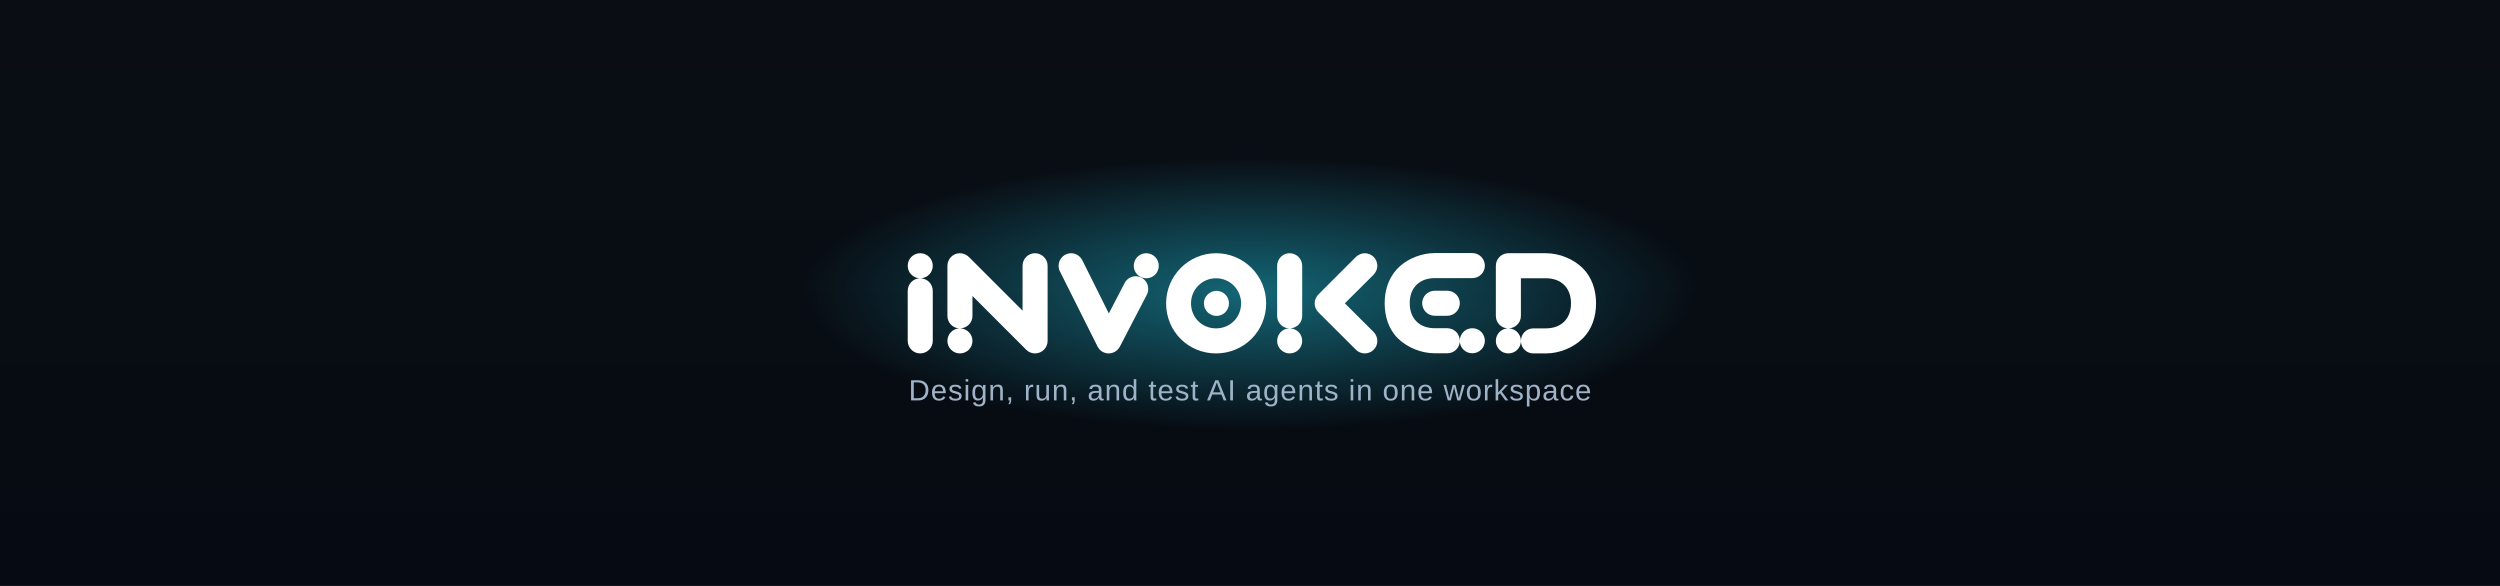
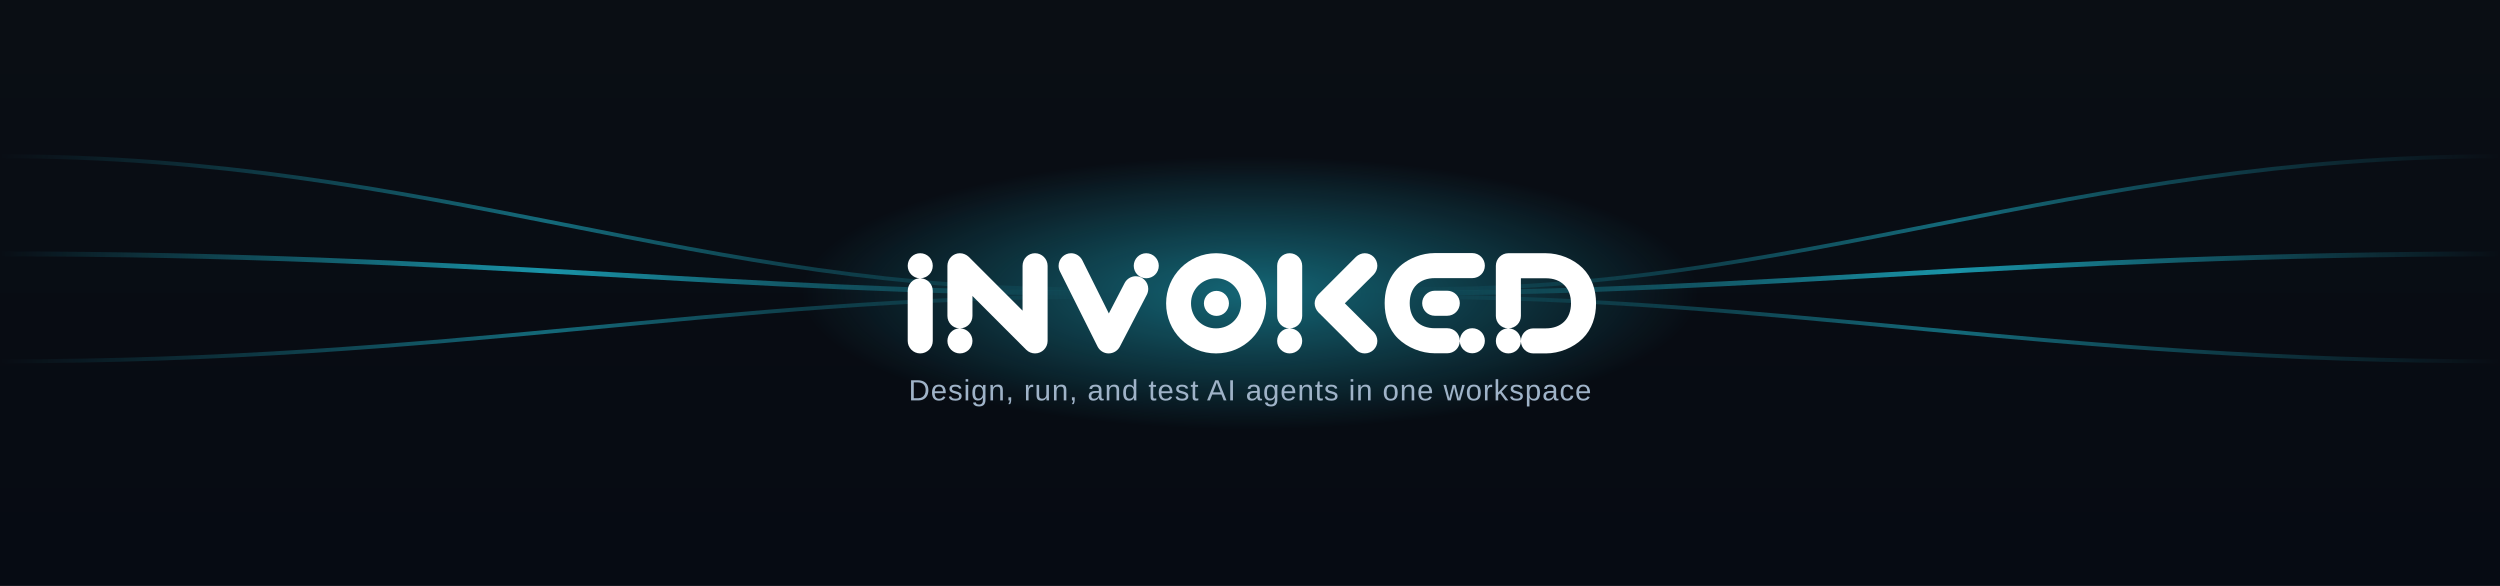
<svg xmlns="http://www.w3.org/2000/svg" viewBox="0 0 1280 300" width="1280" height="300" role="img" aria-label="Invoked">
  <defs>
    <linearGradient id="bg" x1="0" y1="0" x2="0" y2="1">
      <stop offset="0" stop-color="#0a0e14" />
      <stop offset="1" stop-color="#060b13" />
    </linearGradient>
    <linearGradient id="wire" x1="0" y1="0" x2="1" y2="0">
      <stop offset="0" stop-color="#22d3ee" stop-opacity="0" />
      <stop offset="0.5" stop-color="#22d3ee" stop-opacity="0.85" />
      <stop offset="1" stop-color="#22d3ee" stop-opacity="0" />
    </linearGradient>
    <radialGradient id="glow" cx="0.5" cy="0.5" r="0.5">
      <stop offset="0" stop-color="#22d3ee" stop-opacity="0.45" />
      <stop offset="1" stop-color="#22d3ee" stop-opacity="0" />
    </radialGradient>
  </defs>
  <rect width="1280" height="300" fill="url(#bg)" />
  <g fill="none" stroke="url(#wire)" stroke-linecap="round">
-     <path stroke-width="2" opacity="0.6">
-       <animate attributeName="d" dur="7s" repeatCount="indefinite" values="M0 80 C 220 80, 360 150, 560 148; M0 80 C 220 60, 360 150, 560 148; M0 80 C 220 80, 360 150, 560 148" />
-     </path>
-     <path stroke-width="2.5" opacity="0.85">
-       <animate attributeName="d" dur="6s" repeatCount="indefinite" values="M0 130 C 240 130, 380 150, 560 150; M0 130 C 240 145, 380 150, 560 150; M0 130 C 240 130, 380 150, 560 150" />
-     </path>
-     <path stroke-width="2" opacity="0.6">
-       <animate attributeName="d" dur="8s" repeatCount="indefinite" values="M0 185 C 230 185, 370 152, 560 152; M0 185 C 230 200, 370 152, 560 152; M0 185 C 230 185, 370 152, 560 152" />
-     </path>
-     <path stroke-width="2" opacity="0.6">
-       <animate attributeName="d" dur="7s" repeatCount="indefinite" values="M1280 80 C 1060 80, 920 150, 720 148; M1280 80 C 1060 60, 920 150, 720 148; M1280 80 C 1060 80, 920 150, 720 148" />
-     </path>
-     <path stroke-width="2.5" opacity="0.85">
-       <animate attributeName="d" dur="6s" repeatCount="indefinite" values="M1280 130 C 1040 130, 900 150, 720 150; M1280 130 C 1040 145, 900 150, 720 150; M1280 130 C 1040 130, 900 150, 720 150" />
-     </path>
-     <path stroke-width="2" opacity="0.6">
-       <animate attributeName="d" dur="8s" repeatCount="indefinite" values="M1280 185 C 1050 185, 910 152, 720 152; M1280 185 C 1050 200, 910 152, 720 152; M1280 185 C 1050 185, 910 152, 720 152" />
-     </path>
+     <path stroke-width="2" opacity="0.55" d="M0 80 C 220 80, 360 150, 560 148" />
+     <path stroke-width="2.5" opacity="0.8" d="M0 130 C 240 130, 380 150, 560 150" />
+     <path stroke-width="2" opacity="0.55" d="M0 185 C 230 185, 370 152, 560 152" />
+     <path stroke-width="2" opacity="0.55" d="M1280 80 C 1060 80, 920 150, 720 148" />
+     <path stroke-width="2.5" opacity="0.8" d="M1280 130 C 1040 130, 900 150, 720 150" />
+     <path stroke-width="2" opacity="0.55" d="M1280 185 C 1050 185, 910 152, 720 152" />
  </g>
  <defs>
    <g id="pulse">
      <path d="M-11 0 Q 0 -2.4 11 0 Q 0 2.4 -11 0 Z" fill="#67e8f9" />
      <path d="M-7 0 Q 0 -1.3 7 0 Q 0 1.3 -7 0 Z" fill="#ffffff" opacity="0.9" />
    </g>
  </defs>
  <g>
    <use href="#pulse" opacity="0">
      <animateMotion dur="3.2s" repeatCount="indefinite" rotate="auto" path="M0 80 C 220 80, 360 150, 560 148" />
      <animate attributeName="opacity" dur="3.2s" repeatCount="indefinite" values="0;0;0.9;1;0" keyTimes="0;0.1;0.6;0.9;1" />
    </use>
    <use href="#pulse" opacity="0">
      <animateMotion dur="2.8s" begin="0.9s" repeatCount="indefinite" rotate="auto" path="M0 130 C 240 130, 380 150, 560 150" />
      <animate attributeName="opacity" dur="2.8s" begin="0.9s" repeatCount="indefinite" values="0;0;0.9;1;0" keyTimes="0;0.1;0.6;0.9;1" />
    </use>
    <use href="#pulse" opacity="0">
      <animateMotion dur="3.6s" begin="1.7s" repeatCount="indefinite" rotate="auto" path="M0 185 C 230 185, 370 152, 560 152" />
      <animate attributeName="opacity" dur="3.6s" begin="1.7s" repeatCount="indefinite" values="0;0;0.9;1;0" keyTimes="0;0.1;0.6;0.9;1" />
    </use>
    <use href="#pulse" opacity="0">
      <animateMotion dur="3.2s" begin="0.4s" repeatCount="indefinite" rotate="auto" path="M1280 80 C 1060 80, 920 150, 720 148" />
      <animate attributeName="opacity" dur="3.2s" begin="0.4s" repeatCount="indefinite" values="0;0;0.9;1;0" keyTimes="0;0.1;0.6;0.9;1" />
    </use>
    <use href="#pulse" opacity="0">
      <animateMotion dur="2.8s" begin="1.3s" repeatCount="indefinite" rotate="auto" path="M1280 130 C 1040 130, 900 150, 720 150" />
      <animate attributeName="opacity" dur="2.8s" begin="1.3s" repeatCount="indefinite" values="0;0;0.9;1;0" keyTimes="0;0.1;0.6;0.9;1" />
    </use>
    <use href="#pulse" opacity="0">
      <animateMotion dur="3.6s" begin="2.1s" repeatCount="indefinite" rotate="auto" path="M1280 185 C 1050 185, 910 152, 720 152" />
      <animate attributeName="opacity" dur="3.6s" begin="2.1s" repeatCount="indefinite" values="0;0;0.9;1;0" keyTimes="0;0.1;0.6;0.9;1" />
    </use>
  </g>
  <ellipse cx="640" cy="150" rx="230" ry="70" fill="url(#glow)">
    <animate attributeName="rx" dur="5s" repeatCount="indefinite" values="220;245;220" />
    <animate attributeName="opacity" dur="5s" repeatCount="indefinite" values="0.8;1;0.8" />
  </ellipse>
  <g transform="translate(461, 110) scale(0.075)" fill="#ffffff">
    <g transform="translate(0,946) scale(1,-1)">
      <path transform="translate(0,0)" d="M221 427C221 473 185 511 138 513C185 515 221 552 221 598C221 646 183 684 135 684C88 684 50 646 50 598C50 552 86 515 131 513C86 511 50 473 50 427V85C50 39 88 0 135 0C183 0 221 39 221 85Z" />
      <path transform="translate(271,0)" d="M221 85C221 131 185 169 138 171C185 173 221 210 221 256V392L588 25C604 9 626 0 648 0C696 0 734 39 734 85V598C734 645 695 684 648 684C601 684 563 646 563 598V292L196 659C180 674 158 684 135 684C88 684 50 645 50 598V256C50 210 86 173 131 171C86 169 50 132 50 85C50 38 89 0 135 0C183 0 221 38 221 85Z" />
      <path transform="translate(1055,0)" d="M637 441C637 488 599 527 552 527C520 527 491 509 476 481L368 273L187 636C172 665 143 684 110 684C63 684 25 645 25 598C25 585 28 572 34 560L291 47C305 19 334 0 366 0C399 0 428 18 443 46L628 402C634 414 637 428 637 441ZM709 598C709 645 671 684 623 684C576 684 538 645 538 598C538 551 576 513 623 513C671 513 709 551 709 598Z" />
      <path transform="translate(1789,0)" d="M708 342C708 531 555 684 366 684C178 684 25 530 25 342C25 151 175 0 366 0C556 0 708 152 708 342ZM454 342C454 389 416 427 369 427C322 427 283 389 283 342C283 294 322 256 369 256C416 256 454 294 454 342ZM537 342C537 246 462 171 366 171C270 171 195 245 195 342C195 437 271 513 366 513C461 513 537 436 537 342Z" />
      <path transform="translate(2522,0)" d="M221 85C221 132 185 169 138 171C185 173 221 210 221 256V598C221 645 183 684 135 684C88 684 50 645 50 598V256C50 210 86 173 131 171C86 169 50 132 50 85C50 38 89 0 135 0C183 0 221 38 221 85ZM734 598C734 645 696 684 648 684C626 684 604 674 588 659L331 402C316 386 306 364 306 342C306 319 316 297 331 281L588 25C604 9 626 0 648 0C695 0 734 38 734 85C734 108 724 130 709 146L512 342L709 538C724 554 734 576 734 598Z" />
      <path transform="translate(3281,0)" d="M709 86C709 134 671 172 623 172C576 172 538 134 538 86C538 134 500 172 452 172H367C263 172 196 237 196 343C196 449 263 514 367 514H623C671 514 709 552 709 599C709 646 671 685 623 685H367C322 685 278 676 237 660C98 607 25 490 25 343C25 254 51 166 116 102C181 39 276 1 367 1H452C499 1 536 37 538 82C540 37 577 1 623 1C671 1 709 39 709 86ZM538 343C538 390 499 428 452 428H367C320 428 281 390 281 343C281 295 320 257 367 257H452C499 257 538 295 538 343Z" />
      <path transform="translate(4015,0)" d="M734 342C734 431 707 519 642 583C578 646 482 684 392 684H135C89 684 50 646 50 598V256C50 210 86 173 131 171C86 169 50 132 50 85C50 38 88 0 135 0C182 0 219 36 221 81C223 36 260 0 306 0H392C482 0 578 38 642 101C707 165 734 252 734 342ZM221 85C221 132 185 169 138 171C185 173 221 210 221 256V513H392C496 513 563 448 563 342C563 235 495 171 391 171H306C259 171 221 133 221 85Z" />
    </g>
  </g>
  <text x="640" y="205" text-anchor="middle" font-family="-apple-system, 'Helvetica Neue', Arial, sans-serif" font-size="15" font-weight="500" letter-spacing="0.5" fill="#9fb3c8">Design, run, and test AI agents in one workspace</text>
</svg>
